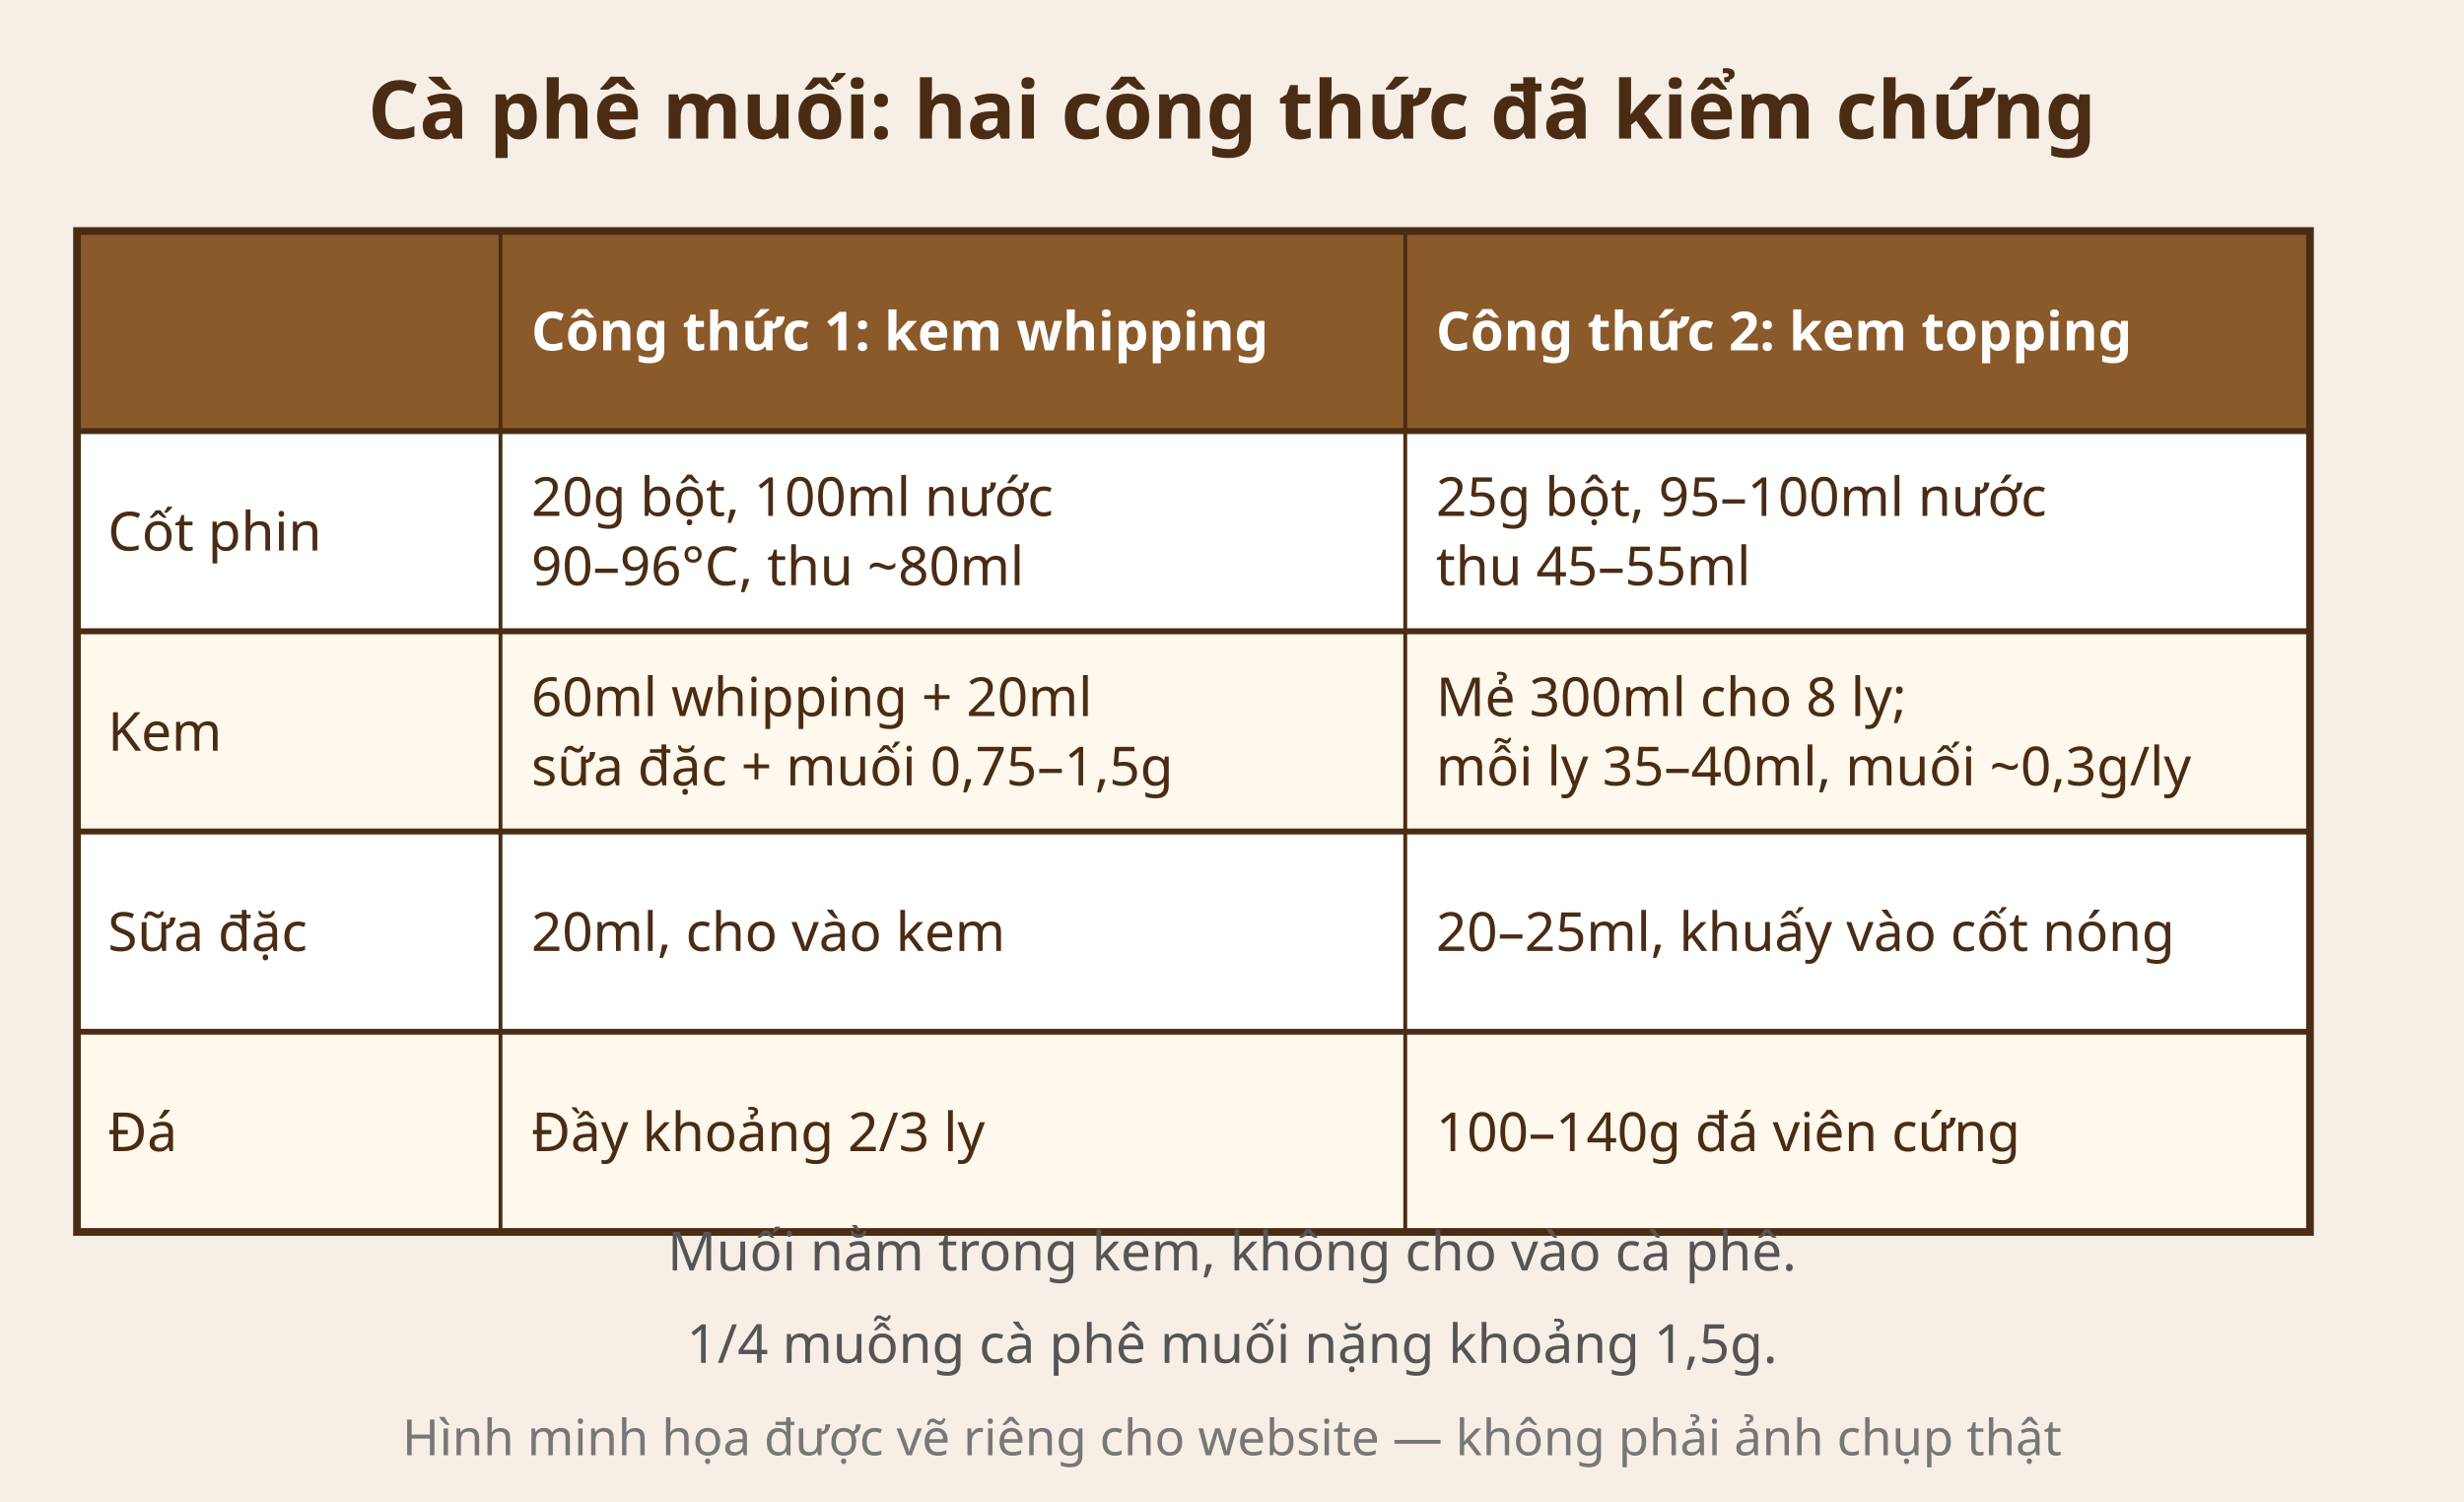
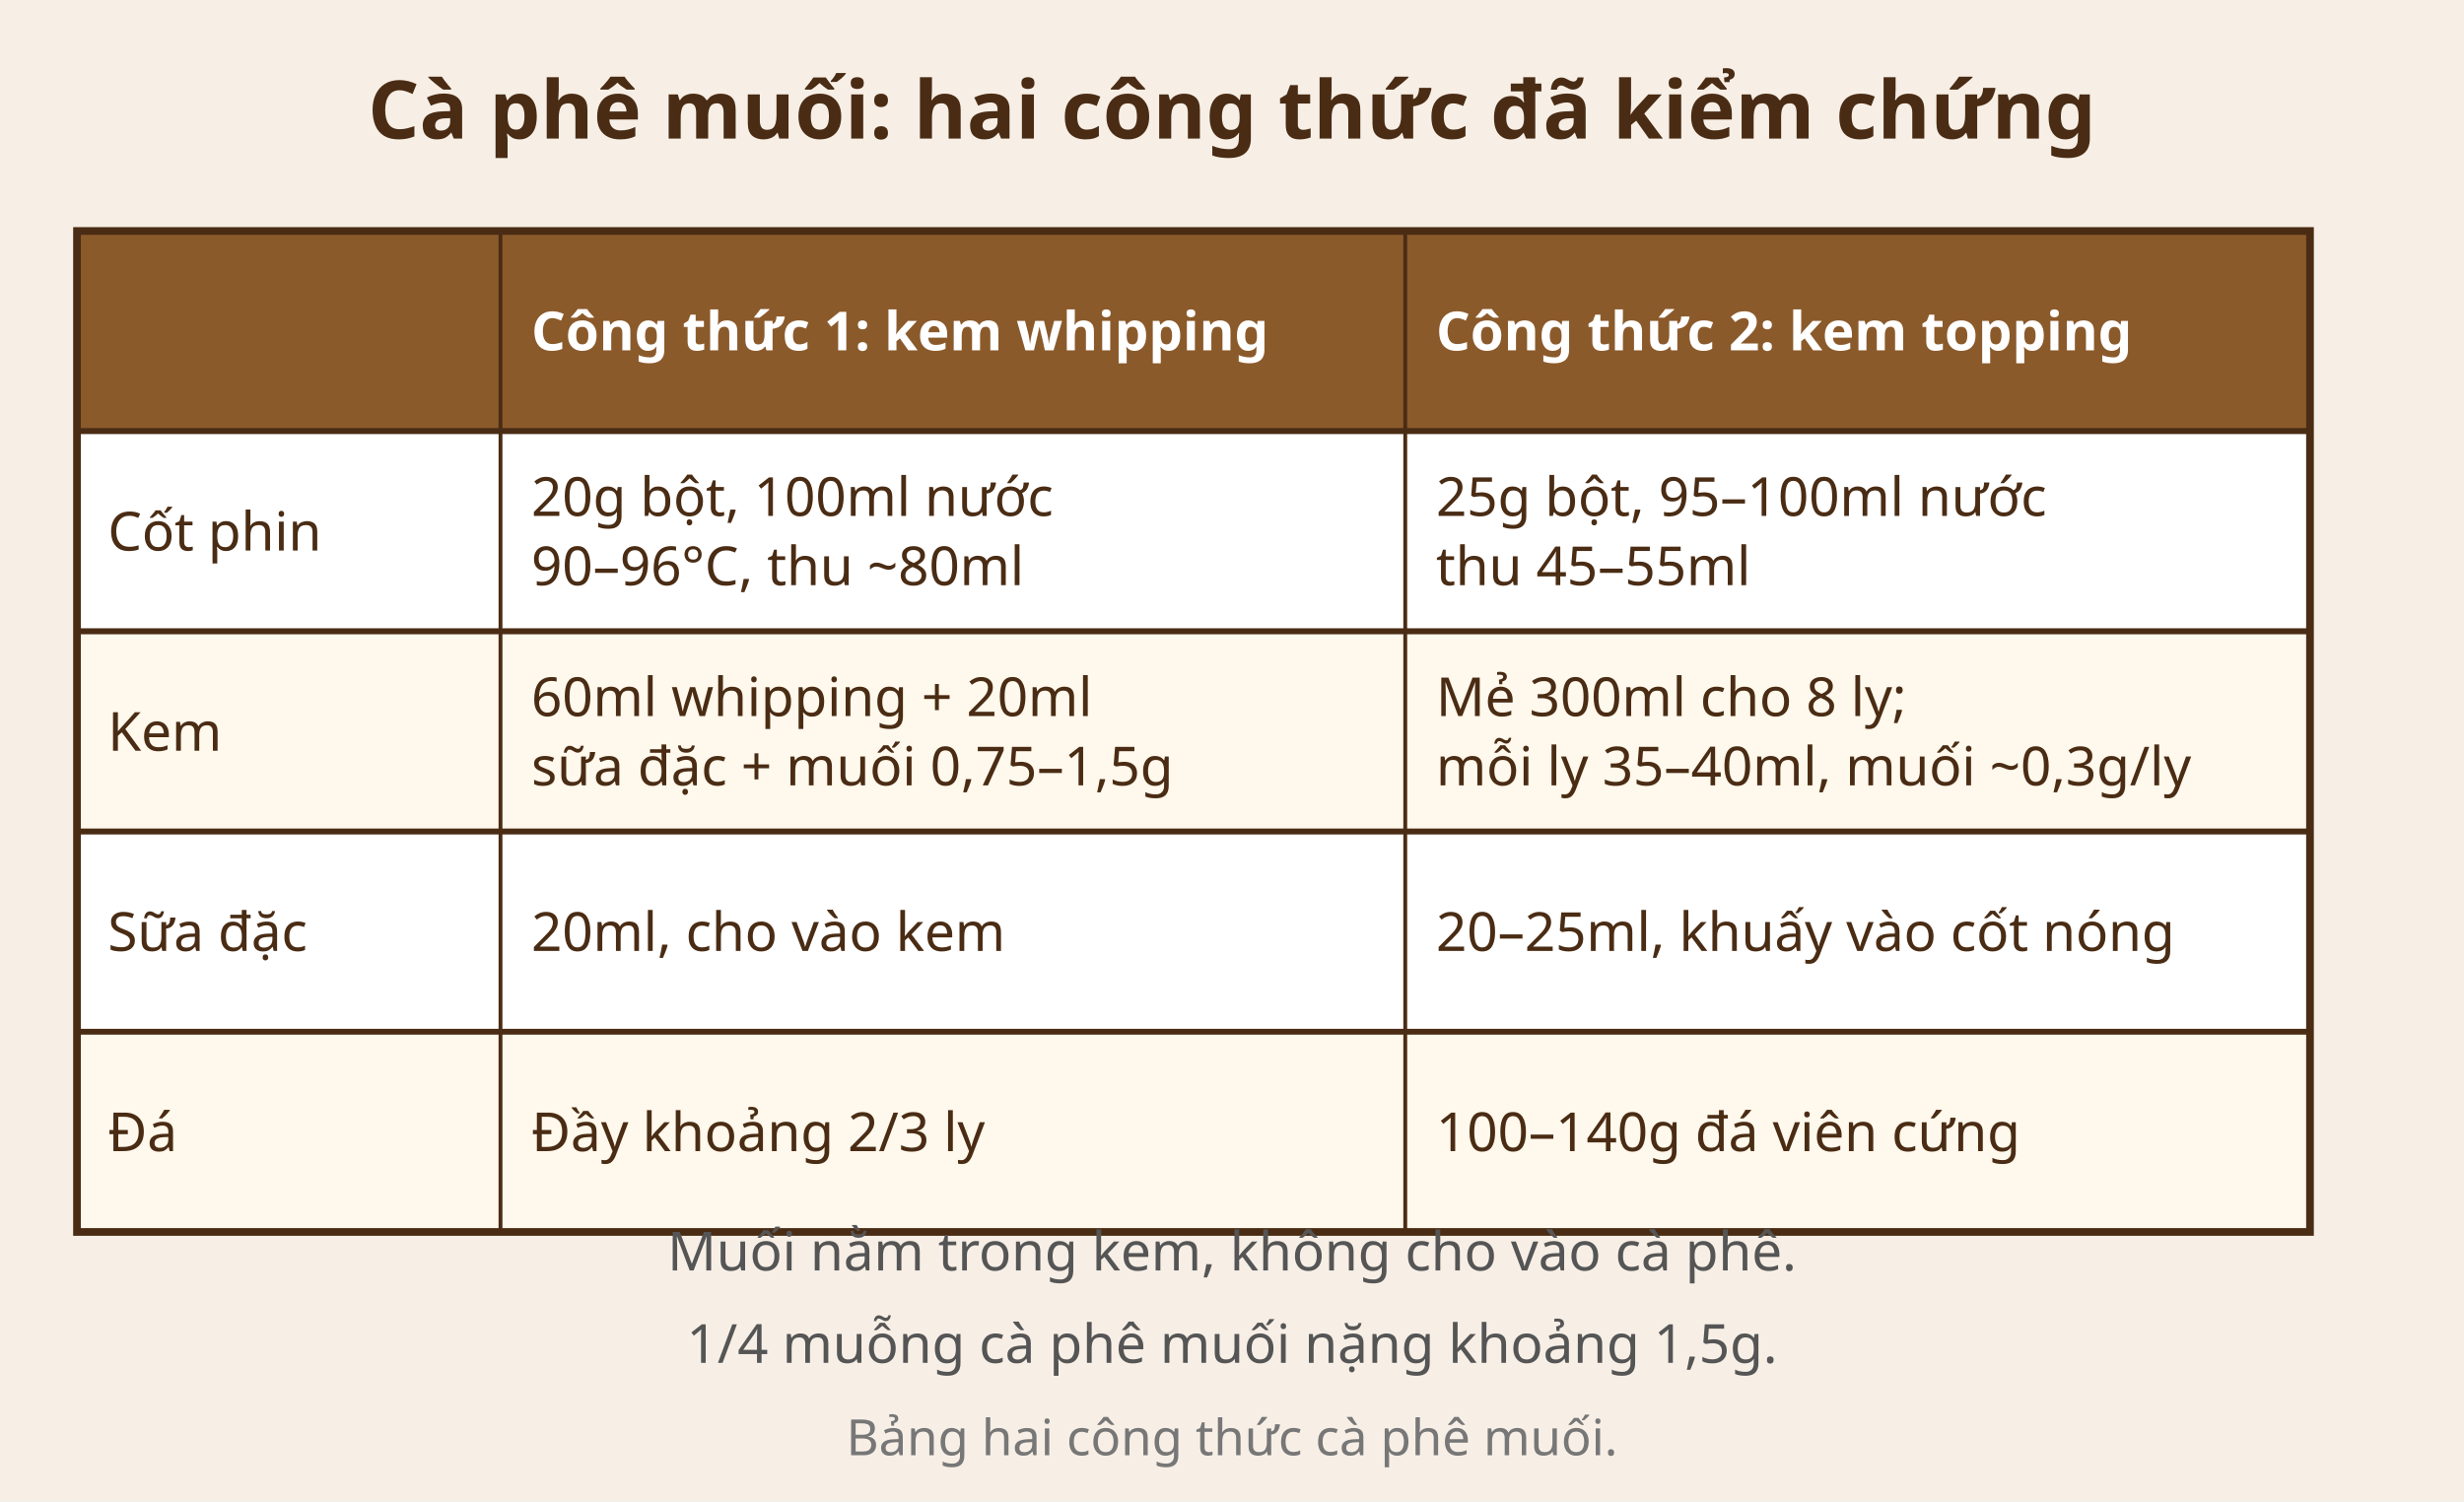
<svg xmlns="http://www.w3.org/2000/svg" width="640" height="390" viewBox="0 0 640 390" role="img" aria-labelledby="t d">
  <rect width="640" height="390" fill="#f7efe6" />
  <text x="320" y="36" text-anchor="middle" font-family="sans-serif" font-size="21" fill="#4a2c14" font-weight="bold">Cà phê muối: hai công thức đã kiểm chứng</text>
  <rect x="20" y="60" width="580" height="52" fill="#8b5a2b" stroke="#4a2c14" stroke-width="1.5" rx="0" />
  <text x="28" y="91.0" text-anchor="start" font-family="sans-serif" font-size="14" fill="#ffffff" font-weight="bold" />
  <text x="138" y="91.0" text-anchor="start" font-family="sans-serif" font-size="14" fill="#ffffff" font-weight="bold">Công thức 1: kem whipping</text>
  <text x="373" y="91.0" text-anchor="start" font-family="sans-serif" font-size="14" fill="#ffffff" font-weight="bold">Công thức 2: kem topping</text>
  <rect x="20" y="112" width="580" height="52" fill="#ffffff" stroke="#4a2c14" stroke-width="1.5" rx="0" />
  <text x="28" y="143.0" text-anchor="start" font-family="sans-serif" font-size="14" fill="#4a2c14">Cốt phin</text>
  <text x="138" y="134.0" text-anchor="start" font-family="sans-serif" font-size="14" fill="#4a2c14">20g bột, 100ml nước</text>
  <text x="138" y="152.0" text-anchor="start" font-family="sans-serif" font-size="14" fill="#4a2c14">90–96°C, thu ~80ml</text>
  <text x="373" y="134.0" text-anchor="start" font-family="sans-serif" font-size="14" fill="#4a2c14">25g bột, 95–100ml nước</text>
  <text x="373" y="152.0" text-anchor="start" font-family="sans-serif" font-size="14" fill="#4a2c14">thu 45–55ml</text>
  <rect x="20" y="164" width="580" height="52" fill="#fff8ec" stroke="#4a2c14" stroke-width="1.5" rx="0" />
  <text x="28" y="195.0" text-anchor="start" font-family="sans-serif" font-size="14" fill="#4a2c14">Kem</text>
  <text x="138" y="186.0" text-anchor="start" font-family="sans-serif" font-size="14" fill="#4a2c14">60ml whipping + 20ml</text>
  <text x="138" y="204.0" text-anchor="start" font-family="sans-serif" font-size="14" fill="#4a2c14">sữa đặc + muối 0,75–1,5g</text>
  <text x="373" y="186.0" text-anchor="start" font-family="sans-serif" font-size="14" fill="#4a2c14">Mẻ 300ml cho 8 ly;</text>
  <text x="373" y="204.0" text-anchor="start" font-family="sans-serif" font-size="14" fill="#4a2c14">mỗi ly 35–40ml, muối ~0,3g/ly</text>
  <rect x="20" y="216" width="580" height="52" fill="#ffffff" stroke="#4a2c14" stroke-width="1.5" rx="0" />
  <text x="28" y="247.0" text-anchor="start" font-family="sans-serif" font-size="14" fill="#4a2c14">Sữa đặc</text>
  <text x="138" y="247.0" text-anchor="start" font-family="sans-serif" font-size="14" fill="#4a2c14">20ml, cho vào kem</text>
  <text x="373" y="247.0" text-anchor="start" font-family="sans-serif" font-size="14" fill="#4a2c14">20–25ml, khuấy vào cốt nóng</text>
  <rect x="20" y="268" width="580" height="52" fill="#fff8ec" stroke="#4a2c14" stroke-width="1.5" rx="0" />
  <text x="28" y="299.0" text-anchor="start" font-family="sans-serif" font-size="14" fill="#4a2c14">Đá</text>
  <text x="138" y="299.0" text-anchor="start" font-family="sans-serif" font-size="14" fill="#4a2c14">Đầy khoảng 2/3 ly</text>
  <text x="373" y="299.0" text-anchor="start" font-family="sans-serif" font-size="14" fill="#4a2c14">100–140g đá viên cứng</text>
  <rect x="20" y="60" width="580" height="260" fill="none" stroke="#4a2c14" stroke-width="2" rx="0" />
  <line x1="20" y1="112" x2="600" y2="112" stroke="#4a2c14" stroke-width="1" />
  <line x1="20" y1="164" x2="600" y2="164" stroke="#4a2c14" stroke-width="1" />
  <line x1="20" y1="216" x2="600" y2="216" stroke="#4a2c14" stroke-width="1" />
  <line x1="20" y1="268" x2="600" y2="268" stroke="#4a2c14" stroke-width="1" />
  <line x1="130" y1="60" x2="130" y2="320" stroke="#4a2c14" stroke-width="1" />
  <line x1="365" y1="60" x2="365" y2="320" stroke="#4a2c14" stroke-width="1" />
  <text x="320" y="330" text-anchor="middle" font-family="sans-serif" font-size="14" fill="#555">Muối nằm trong kem, không cho vào cà phê.</text>
  <text x="320" y="354" text-anchor="middle" font-family="sans-serif" font-size="14" fill="#555">1/4 muỗng cà phê muối nặng khoảng 1,5g.</text>
-   <text x="320" y="378" text-anchor="middle" font-family="sans-serif" font-size="13" fill="#777">Hình minh họa được vẽ riêng cho website — không phải ảnh chụp thật</text>
+   <text x="320" y="378" text-anchor="middle" font-family="sans-serif" font-size="13" fill="#777">Bảng hai công thức cà phê muối.</text>
</svg>
